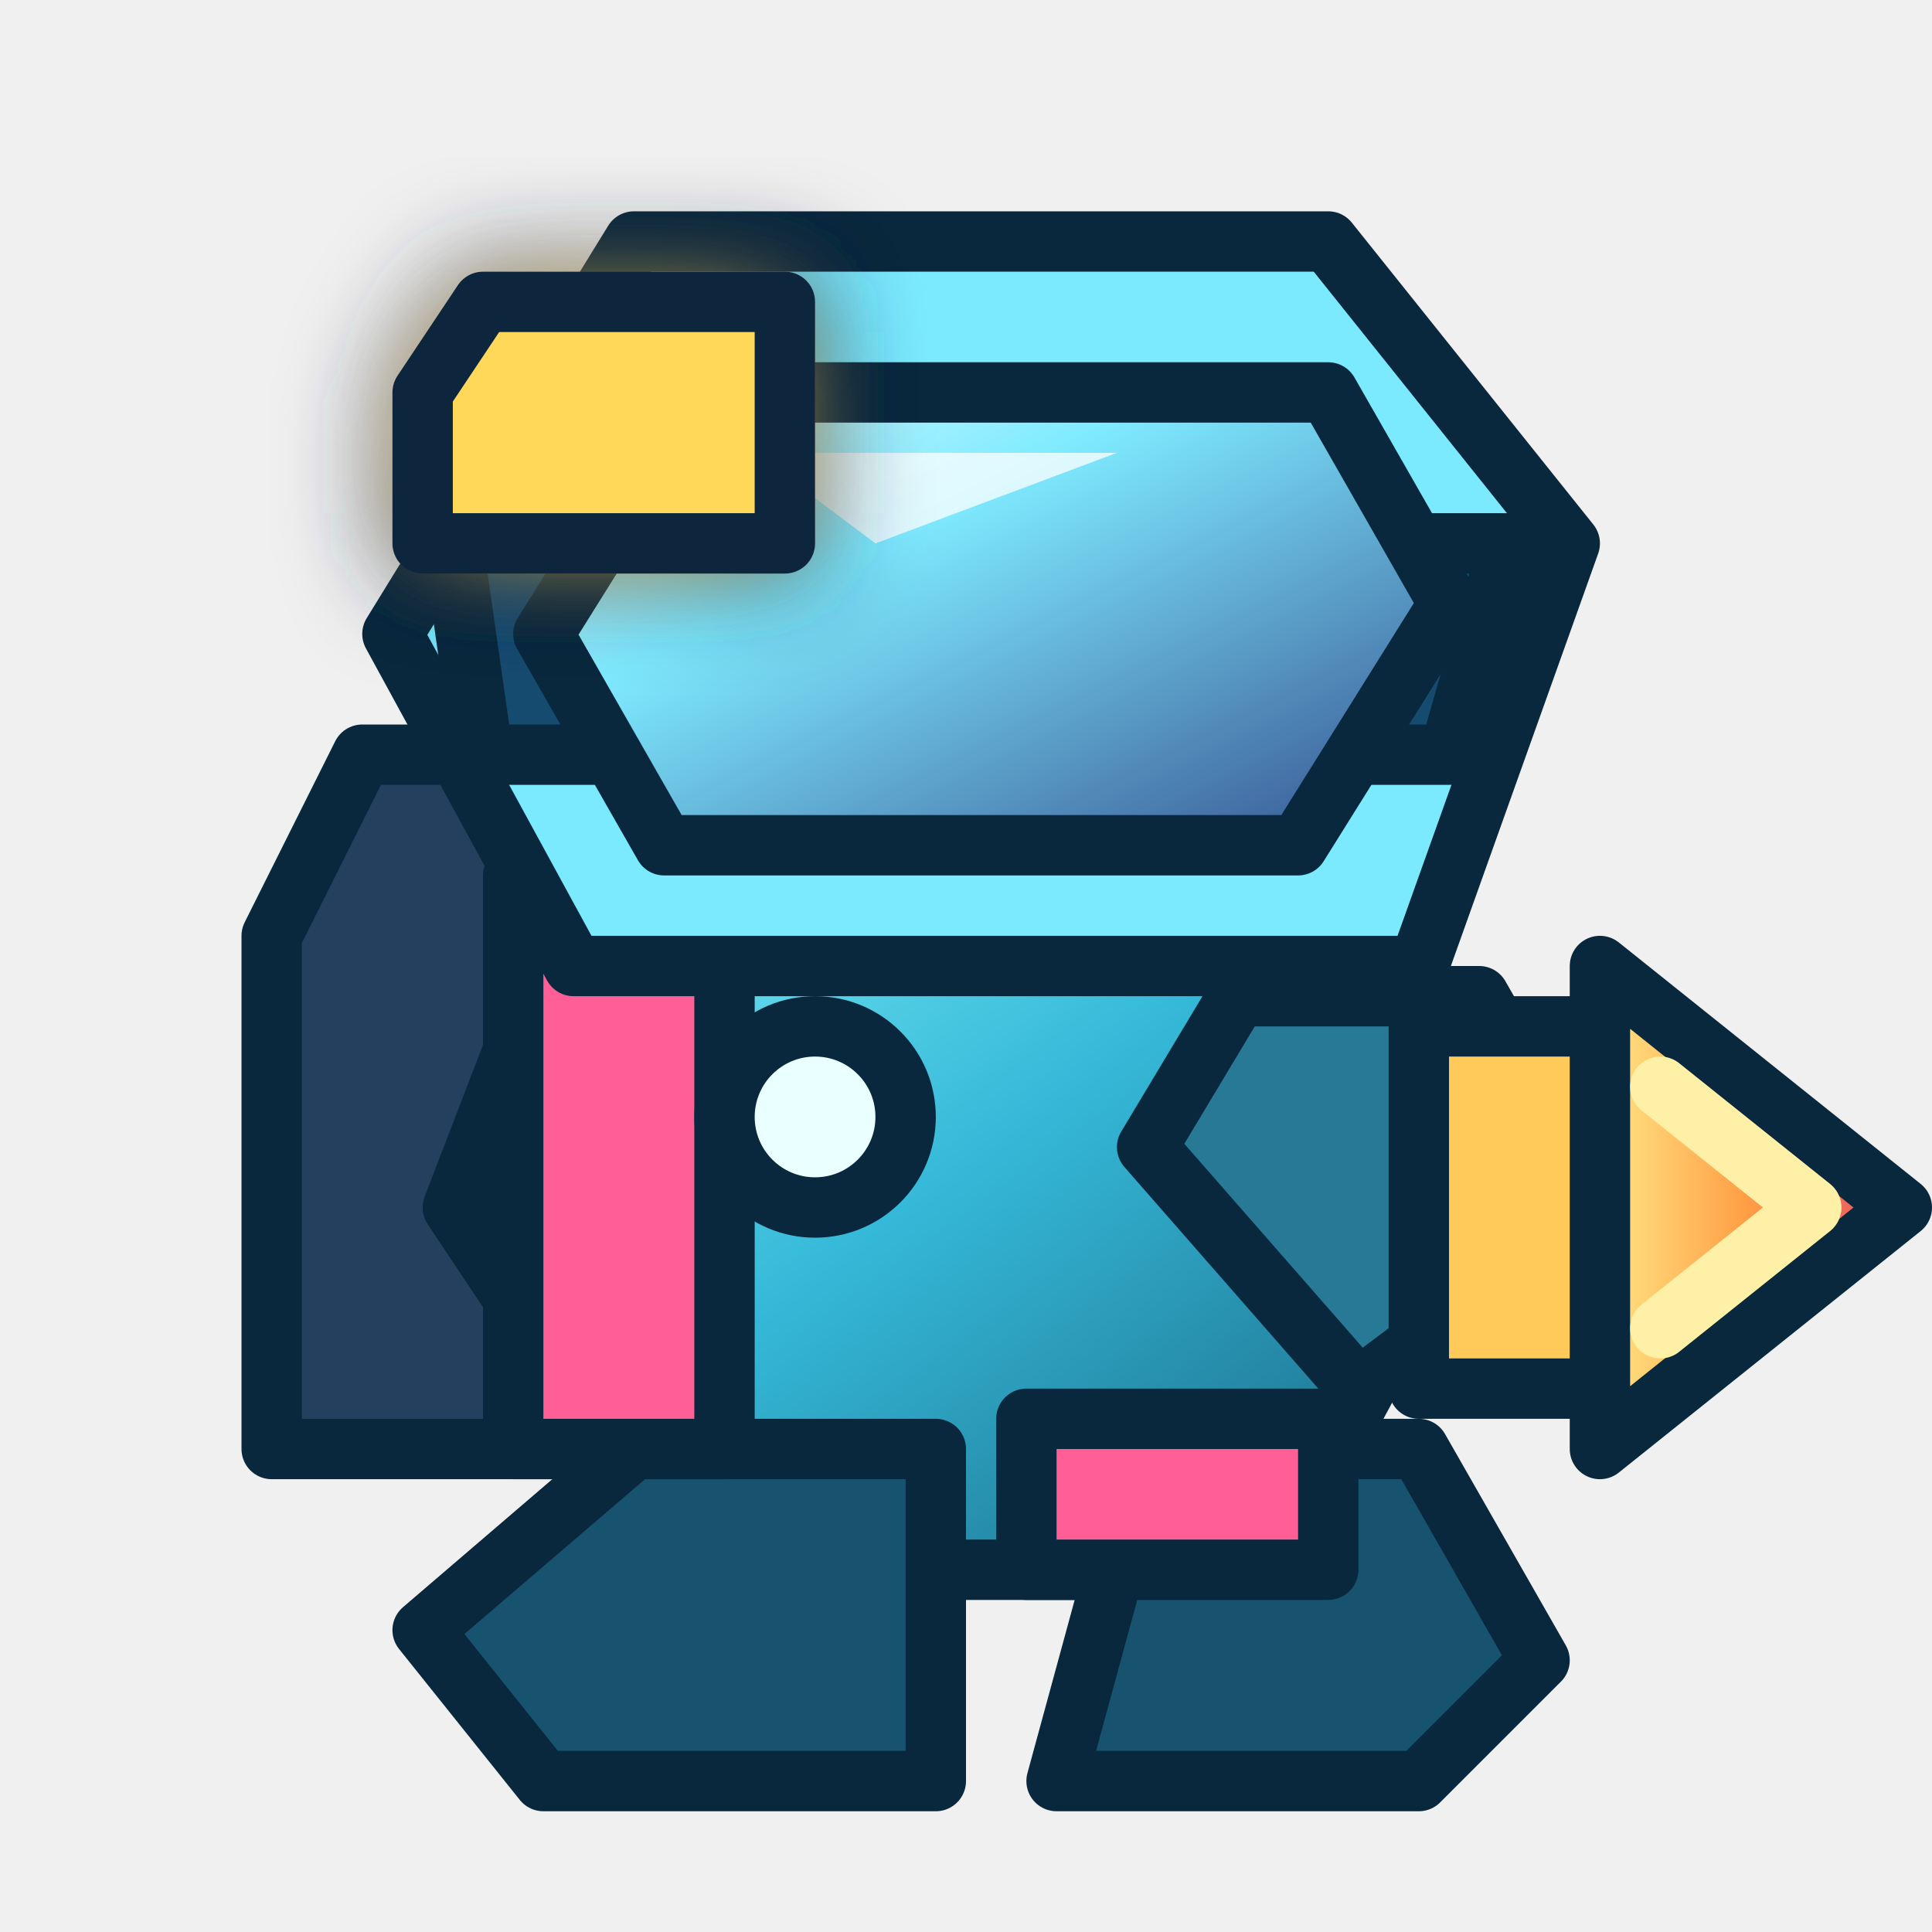
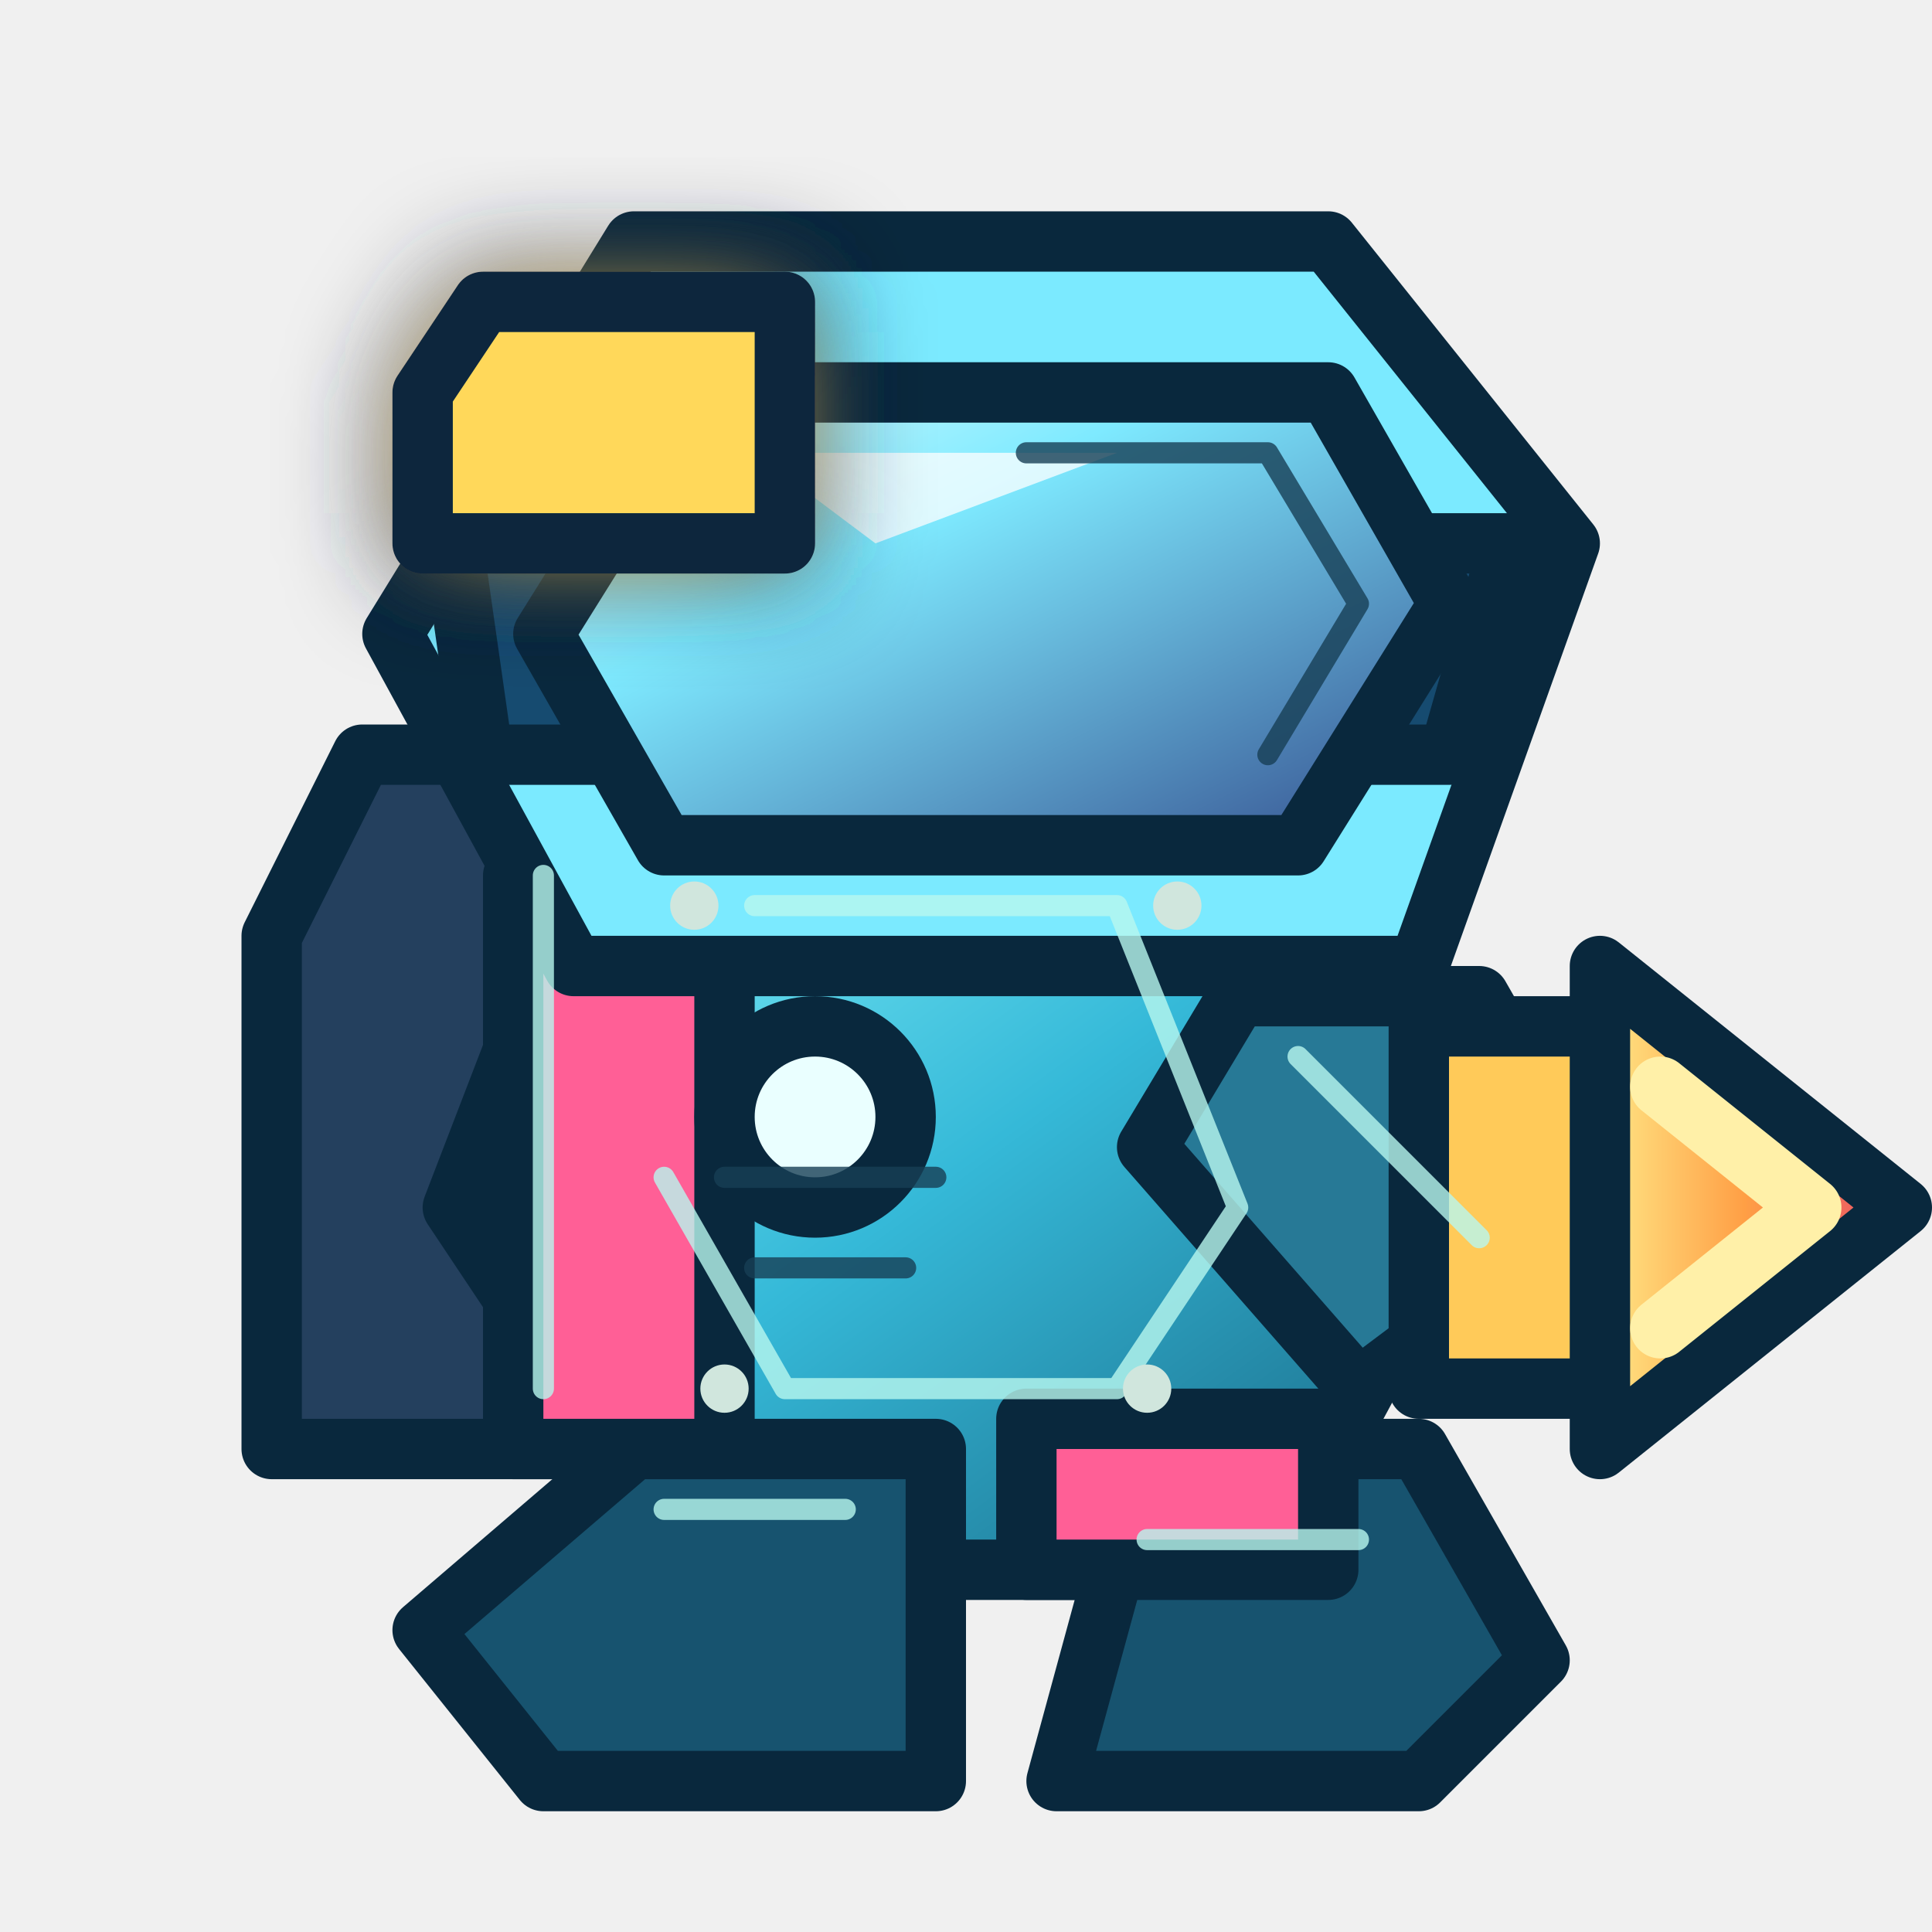
<svg xmlns="http://www.w3.org/2000/svg" viewBox="0 0 64 64">
  <defs>
    <linearGradient id="suit" x1="0" y1="0" x2="1" y2="1">
      <stop stop-color="#8df8ff" />
      <stop offset=".48" stop-color="#35b9d8" />
      <stop offset="1" stop-color="#17617e" />
    </linearGradient>
    <linearGradient id="visor" x1="0" y1="0" x2="1" y2="1">
      <stop stop-color="#e9ffff" />
      <stop offset=".35" stop-color="#7eeaff" />
      <stop offset="1" stop-color="#334b8c" />
    </linearGradient>
    <linearGradient id="drill" x1="0" y1="0" x2="1" y2="0">
      <stop stop-color="#ffe887" />
      <stop offset=".48" stop-color="#ff9f45" />
      <stop offset="1" stop-color="#e84c68" />
    </linearGradient>
    <filter id="glow" x="-60%" y="-60%" width="220%" height="220%">
      <feGaussianBlur stdDeviation="1.7" result="b" />
      <feMerge>
        <feMergeNode in="b" />
        <feMergeNode in="SourceGraphic" />
      </feMerge>
    </filter>
  </defs>
  <g stroke="#09283d" stroke-width="2" stroke-linejoin="round" stroke-linecap="round">
    <path fill="#24405e" d="M12 25h10v23H9V31z" />
    <path fill="url(#suit)" d="M20 27h23l6 12-7 13H23l-8-12z" />
    <path fill="#17536f" d="M21 48h10v11H18l-4-5zm17 0h9l4 7-4 4H35z" />
    <path fill="#ff5f96" d="M17 29h7v19h-7zM34 47h10v5H34z" />
    <path fill="#7beaff" d="M21 8h23l8 10-5 14H19l-6-11z" />
    <path fill="#164b70" d="M15 18h35l-2 7H16z" />
    <path fill="url(#visor)" d="M23 13h21l4 7-5 8H22l-4-7z" />
    <path fill="#fff" stroke="none" opacity=".75" d="M25 15h12l-8 3z" />
    <path fill="#ffd85a" d="M16 10h10v8H14v-5z" filter="url(#glow)" />
    <path fill="#277996" d="M41 33h8l4 7-8 6-7-8z" />
    <path fill="#ffca59" d="M47 34h7v12h-7z" />
    <path fill="url(#drill)" d="M53 32l10 8-10 8z" />
    <path fill="none" stroke="#fff0a8" d="M55 36l5 4-5 4" />
    <circle cx="27" cy="37" r="3" fill="#eaffff" />
+     <g fill="none" stroke-width=".7" opacity=".8">
+       <path stroke="#b8f7ef" d="M25 30h12l4 10-4 6H26l-4-7m-4-10v17M22 50h6m10 1h7M43 35l6 6" />
+       <path stroke="#173e55" d="M24 39h7m-6 3h5M34 15h8l3 5-3 5" />
+     </g>
+     <g fill="#d0e6dd" stroke="none">
+       <circle cx="23" cy="30" r=".8" />
+       <circle cx="39" cy="30" r=".8" />
+       <circle cx="24" cy="46" r=".8" />
+       <circle cx="38" cy="46" r=".8" />
+     </g>
  </g>
</svg>
